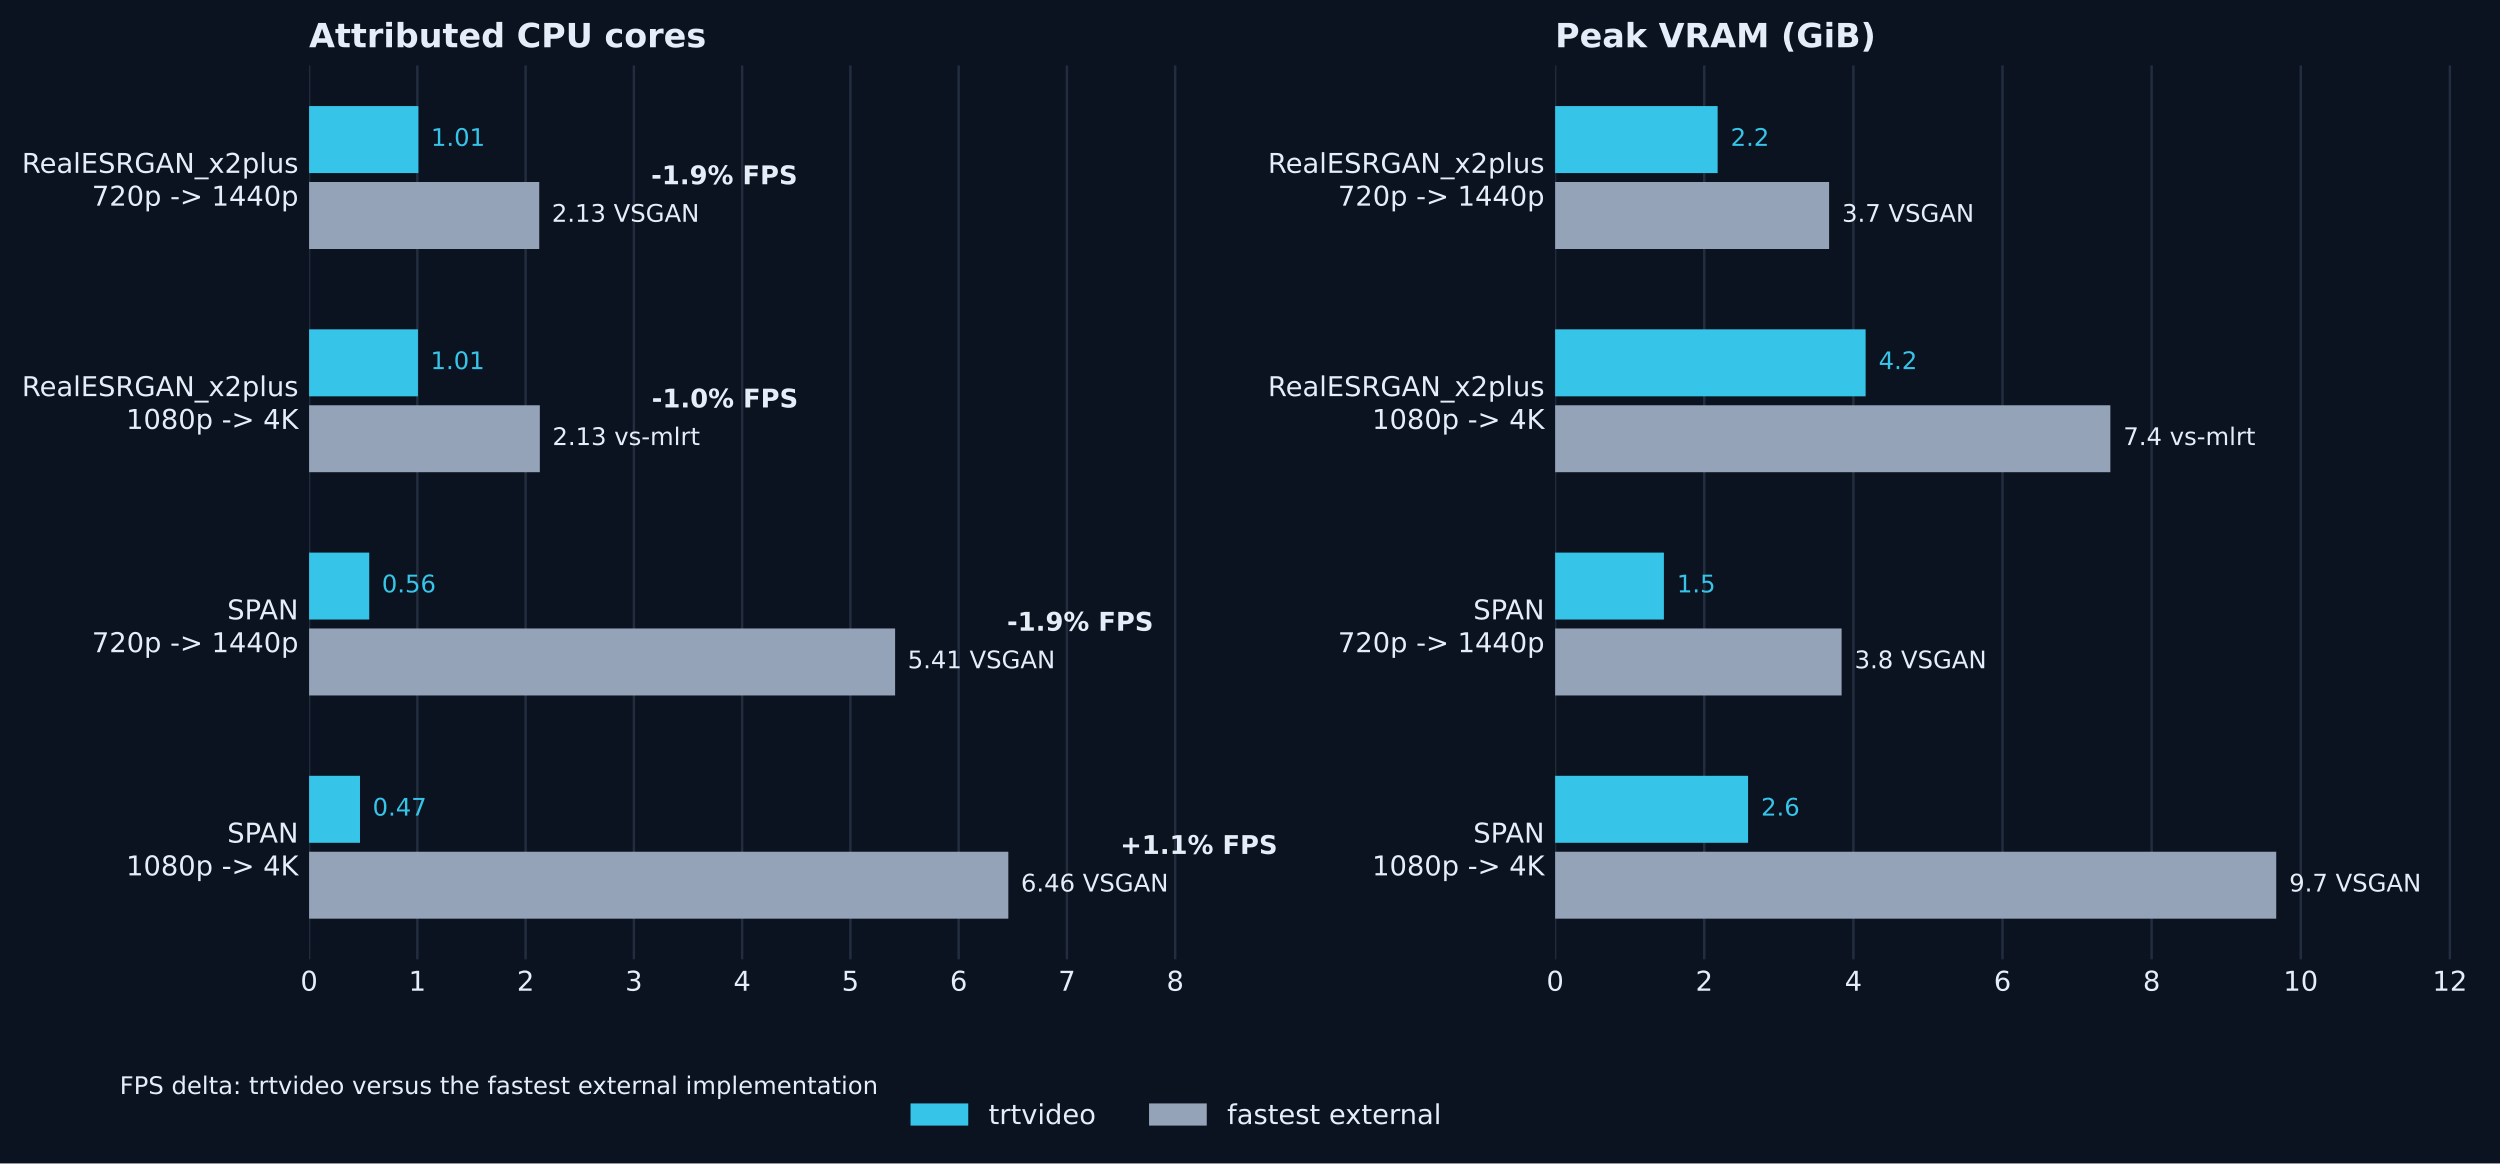
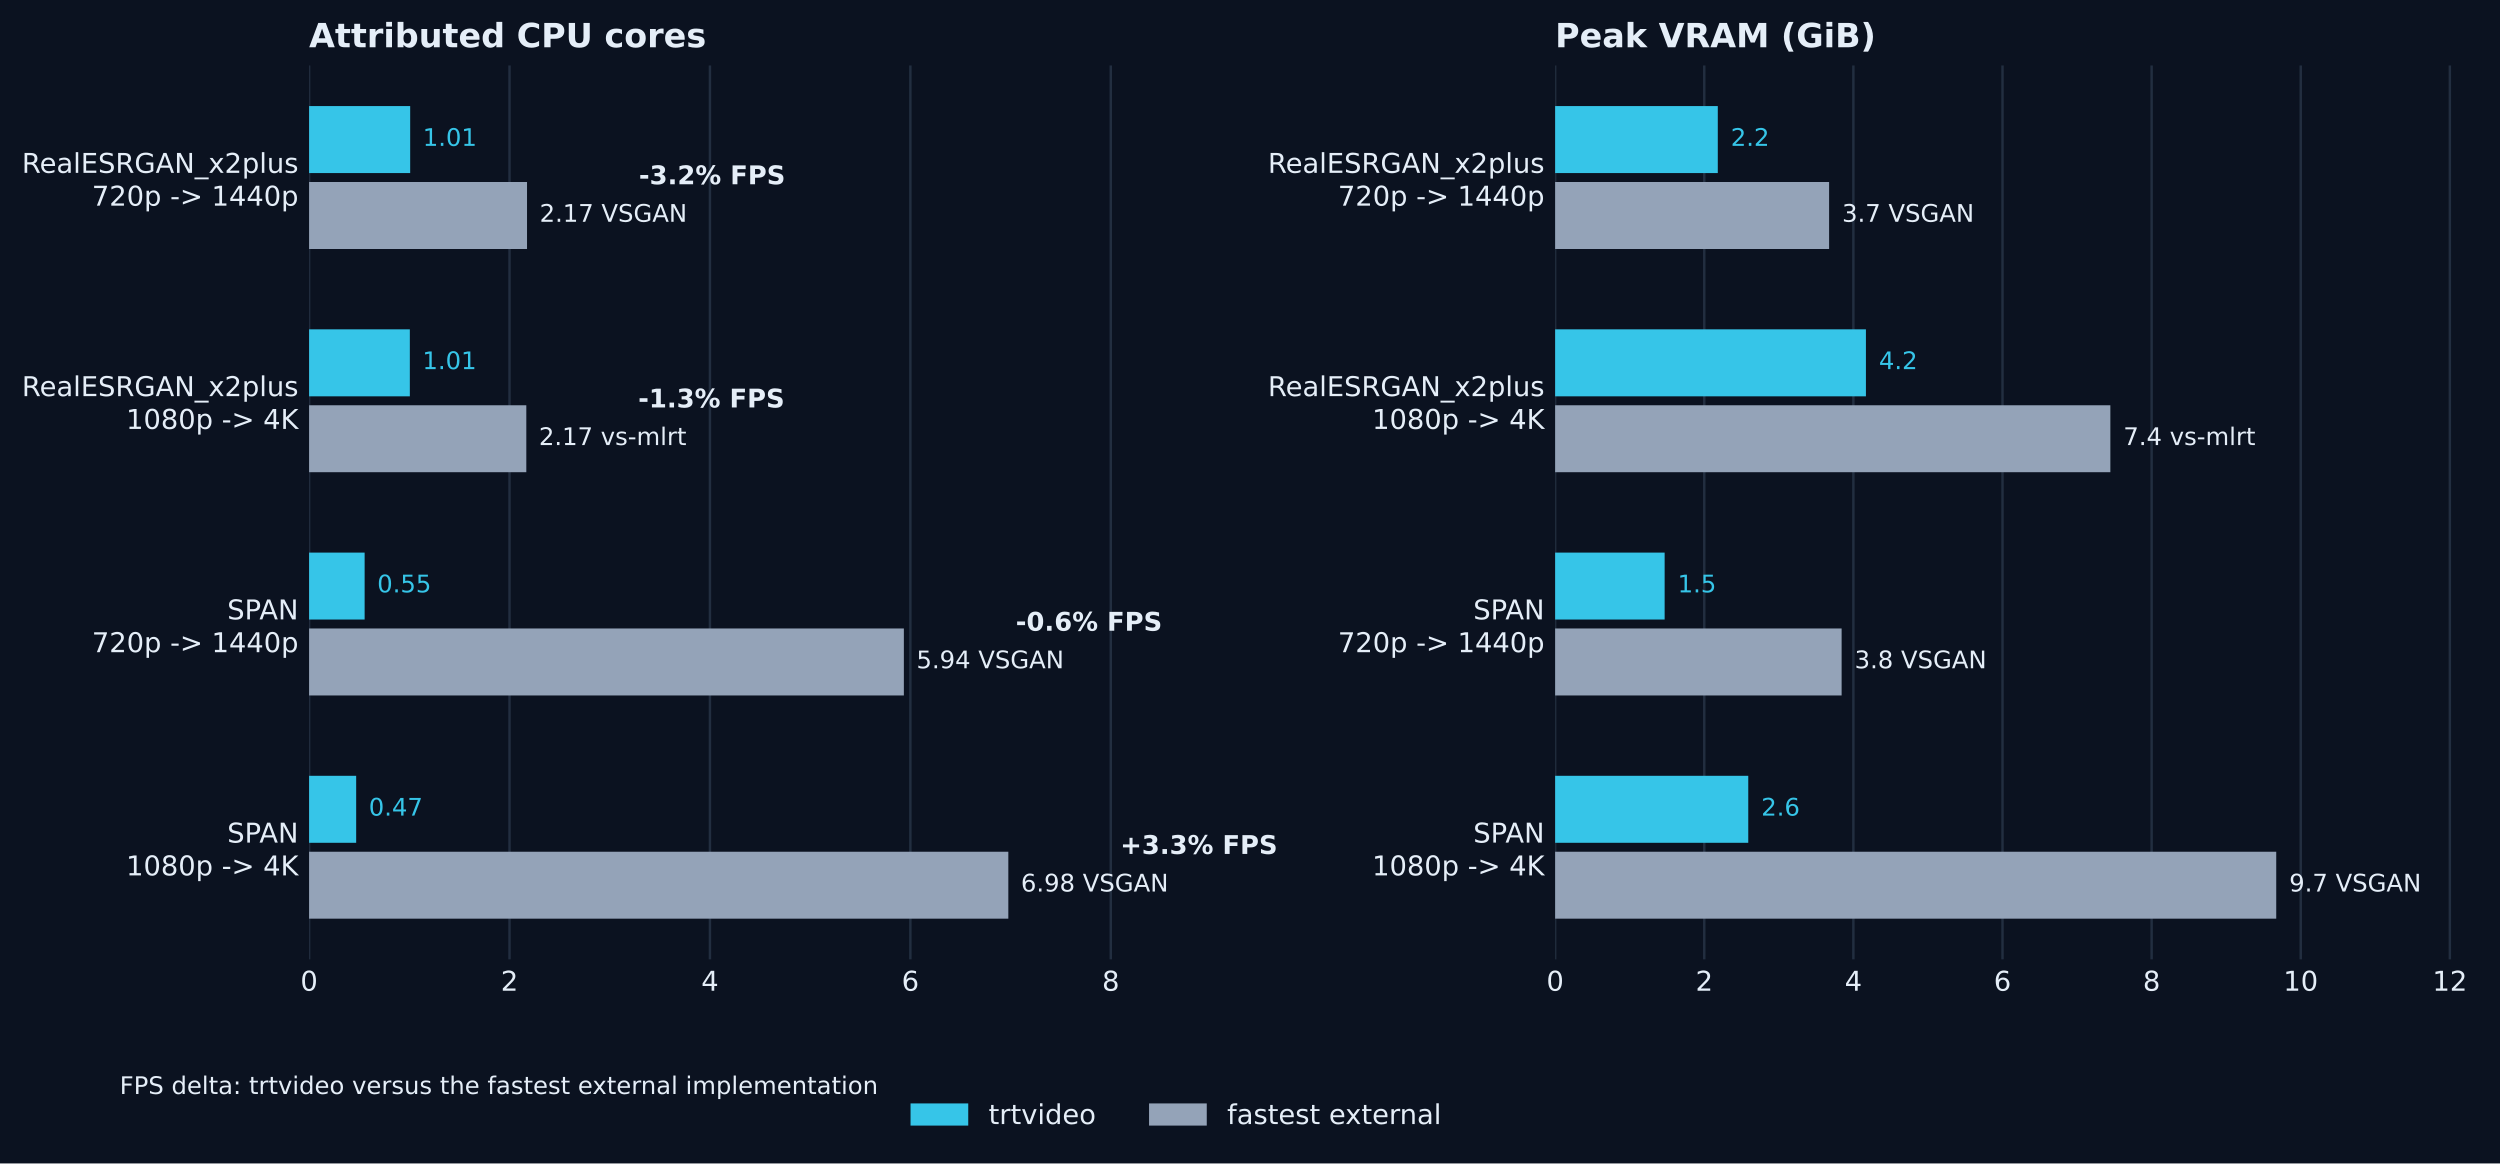
<svg xmlns="http://www.w3.org/2000/svg" width="823.22pt" height="383.106pt" viewBox="0 0 823.22 383.106" version="1.1">
  <defs>
    <style type="text/css">*{stroke-linejoin: round; stroke-linecap: butt}</style>
  </defs>
  <g id="figure_1">
    <g id="patch_1">
      <path d="M 0 383.106 L 823.22 383.106 L 823.22 0 L 0 0 z " style="fill: #0b1220" />
    </g>
    <g id="axes_1">
      <g id="patch_2">
        <path d="M 101.78 315.894 L 405.712 315.894 L 405.712 21.558 L 101.78 21.558 z " style="fill: #0b1220" />
      </g>
      <g id="matplotlib.axis_1">
        <g id="xtick_1">
          <g id="line2d_1">
            <path d="M 101.78 315.894 L 101.78 21.558 " clip-path="url(#pdbde17b072)" style="fill: none; stroke: #334155; stroke-opacity: 0.6; stroke-width: 0.8; stroke-linecap: square" />
          </g>
          <g id="line2d_2" />
          <g id="text_1">
            <text style="font-size: 9px; font-family: 'DejaVu Sans'; text-anchor: middle; fill: #e5eef8" x="101.78" y="326.232" transform="rotate(-0 101.78 326.2322)">0</text>
          </g>
        </g>
        <g id="xtick_2">
          <g id="line2d_3">
-             <path d="M 137.429 315.894 L 137.429 21.558 " clip-path="url(#pdbde17b072)" style="fill: none; stroke: #334155; stroke-opacity: 0.6; stroke-width: 0.8; stroke-linecap: square" />
+             <path d="M 167.778 315.894 L 167.778 21.558 " clip-path="url(#pdbde17b072)" style="fill: none; stroke: #334155; stroke-opacity: 0.6; stroke-width: 0.8; stroke-linecap: square" />
          </g>
          <g id="line2d_4" />
          <g id="text_2">
-             <text style="font-size: 9px; font-family: 'DejaVu Sans'; text-anchor: middle; fill: #e5eef8" x="137.429" y="326.232" transform="rotate(-0 137.429 326.2322)">1</text>
+             <text style="font-size: 9px; font-family: 'DejaVu Sans'; text-anchor: middle; fill: #e5eef8" x="167.778" y="326.232" transform="rotate(-0 167.7778 326.2322)">2</text>
          </g>
        </g>
        <g id="xtick_3">
          <g id="line2d_5">
-             <path d="M 173.078 315.894 L 173.078 21.558 " clip-path="url(#pdbde17b072)" style="fill: none; stroke: #334155; stroke-opacity: 0.6; stroke-width: 0.8; stroke-linecap: square" />
+             <path d="M 233.776 315.894 L 233.776 21.558 " clip-path="url(#pdbde17b072)" style="fill: none; stroke: #334155; stroke-opacity: 0.6; stroke-width: 0.8; stroke-linecap: square" />
          </g>
          <g id="line2d_6" />
          <g id="text_3">
-             <text style="font-size: 9px; font-family: 'DejaVu Sans'; text-anchor: middle; fill: #e5eef8" x="173.078" y="326.232" transform="rotate(-0 173.078 326.2322)">2</text>
+             <text style="font-size: 9px; font-family: 'DejaVu Sans'; text-anchor: middle; fill: #e5eef8" x="233.776" y="326.232" transform="rotate(-0 233.7757 326.2322)">4</text>
          </g>
        </g>
        <g id="xtick_4">
          <g id="line2d_7">
-             <path d="M 208.727 315.894 L 208.727 21.558 " clip-path="url(#pdbde17b072)" style="fill: none; stroke: #334155; stroke-opacity: 0.6; stroke-width: 0.8; stroke-linecap: square" />
+             <path d="M 299.773 315.894 L 299.773 21.558 " clip-path="url(#pdbde17b072)" style="fill: none; stroke: #334155; stroke-opacity: 0.6; stroke-width: 0.8; stroke-linecap: square" />
          </g>
          <g id="line2d_8" />
          <g id="text_4">
-             <text style="font-size: 9px; font-family: 'DejaVu Sans'; text-anchor: middle; fill: #e5eef8" x="208.727" y="326.232" transform="rotate(-0 208.727 326.2322)">3</text>
+             <text style="font-size: 9px; font-family: 'DejaVu Sans'; text-anchor: middle; fill: #e5eef8" x="299.773" y="326.232" transform="rotate(-0 299.7735 326.2322)">6</text>
          </g>
        </g>
        <g id="xtick_5">
          <g id="line2d_9">
-             <path d="M 244.376 315.894 L 244.376 21.558 " clip-path="url(#pdbde17b072)" style="fill: none; stroke: #334155; stroke-opacity: 0.6; stroke-width: 0.8; stroke-linecap: square" />
+             <path d="M 365.771 315.894 L 365.771 21.558 " clip-path="url(#pdbde17b072)" style="fill: none; stroke: #334155; stroke-opacity: 0.6; stroke-width: 0.8; stroke-linecap: square" />
          </g>
          <g id="line2d_10" />
          <g id="text_5">
-             <text style="font-size: 9px; font-family: 'DejaVu Sans'; text-anchor: middle; fill: #e5eef8" x="244.376" y="326.232" transform="rotate(-0 244.376 326.2322)">4</text>
-           </g>
-         </g>
-         <g id="xtick_6">
-           <g id="line2d_11">
-             <path d="M 280.025 315.894 L 280.025 21.558 " clip-path="url(#pdbde17b072)" style="fill: none; stroke: #334155; stroke-opacity: 0.6; stroke-width: 0.8; stroke-linecap: square" />
-           </g>
-           <g id="line2d_12" />
-           <g id="text_6">
-             <text style="font-size: 9px; font-family: 'DejaVu Sans'; text-anchor: middle; fill: #e5eef8" x="280.025" y="326.232" transform="rotate(-0 280.025 326.2322)">5</text>
-           </g>
-         </g>
-         <g id="xtick_7">
-           <g id="line2d_13">
-             <path d="M 315.674 315.894 L 315.674 21.558 " clip-path="url(#pdbde17b072)" style="fill: none; stroke: #334155; stroke-opacity: 0.6; stroke-width: 0.8; stroke-linecap: square" />
-           </g>
-           <g id="line2d_14" />
-           <g id="text_7">
-             <text style="font-size: 9px; font-family: 'DejaVu Sans'; text-anchor: middle; fill: #e5eef8" x="315.674" y="326.232" transform="rotate(-0 315.674 326.2322)">6</text>
-           </g>
-         </g>
-         <g id="xtick_8">
-           <g id="line2d_15">
-             <path d="M 351.323 315.894 L 351.323 21.558 " clip-path="url(#pdbde17b072)" style="fill: none; stroke: #334155; stroke-opacity: 0.6; stroke-width: 0.8; stroke-linecap: square" />
-           </g>
-           <g id="line2d_16" />
-           <g id="text_8">
-             <text style="font-size: 9px; font-family: 'DejaVu Sans'; text-anchor: middle; fill: #e5eef8" x="351.323" y="326.232" transform="rotate(-0 351.3231 326.2322)">7</text>
-           </g>
-         </g>
-         <g id="xtick_9">
-           <g id="line2d_17">
-             <path d="M 386.972 315.894 L 386.972 21.558 " clip-path="url(#pdbde17b072)" style="fill: none; stroke: #334155; stroke-opacity: 0.6; stroke-width: 0.8; stroke-linecap: square" />
-           </g>
-           <g id="line2d_18" />
-           <g id="text_9">
-             <text style="font-size: 9px; font-family: 'DejaVu Sans'; text-anchor: middle; fill: #e5eef8" x="386.972" y="326.232" transform="rotate(-0 386.9721 326.2322)">8</text>
+             <text style="font-size: 9px; font-family: 'DejaVu Sans'; text-anchor: middle; fill: #e5eef8" x="365.771" y="326.232" transform="rotate(-0 365.7713 326.2322)">8</text>
          </g>
        </g>
      </g>
      <g id="matplotlib.axis_2">
        <g id="ytick_1">
-           <g id="line2d_19" />
-           <g id="text_10">
+           <g id="line2d_11" />
+           <g id="text_6">
            <text style="font-size: 9px; font-family: 'DejaVu Sans'; fill: #e5eef8" transform="translate(7.2 56.9294)">RealESRGAN_x2plus</text>
            <text style="font-size: 9px; font-family: 'DejaVu Sans'; fill: #e5eef8" transform="translate(30.25969 67.73116)">720p -&gt; 1440p</text>
          </g>
        </g>
        <g id="ytick_2">
-           <g id="line2d_20" />
-           <g id="text_11">
+           <g id="line2d_12" />
+           <g id="text_7">
            <text style="font-size: 9px; font-family: 'DejaVu Sans'; fill: #e5eef8" transform="translate(7.2 130.4399)">RealESRGAN_x2plus</text>
            <text style="font-size: 9px; font-family: 'DejaVu Sans'; fill: #e5eef8" transform="translate(41.52375 141.2417)">1080p -&gt; 4K</text>
          </g>
        </g>
        <g id="ytick_3">
-           <g id="line2d_21" />
-           <g id="text_12">
+           <g id="line2d_13" />
+           <g id="text_8">
            <text style="font-size: 9px; font-family: 'DejaVu Sans'; fill: #e5eef8" transform="translate(74.82516 203.95)">SPAN</text>
            <text style="font-size: 9px; font-family: 'DejaVu Sans'; fill: #e5eef8" transform="translate(30.25969 214.7518)">720p -&gt; 1440p</text>
          </g>
        </g>
        <g id="ytick_4">
-           <g id="line2d_22" />
-           <g id="text_13">
+           <g id="line2d_14" />
+           <g id="text_9">
            <text style="font-size: 9px; font-family: 'DejaVu Sans'; fill: #e5eef8" transform="translate(74.82516 277.4605)">SPAN</text>
            <text style="font-size: 9px; font-family: 'DejaVu Sans'; fill: #e5eef8" transform="translate(41.52375 288.2623)">1080p -&gt; 4K</text>
          </g>
        </g>
      </g>
      <g id="patch_3">
-         <path d="M 101.78 56.99 L 137.763 56.99 L 137.763 34.937 L 101.78 34.937 z " clip-path="url(#pdbde17b072)" style="fill: #36c5e8" />
+         <path d="M 101.78 56.99 L 135.066 56.99 L 135.066 34.937 L 101.78 34.937 z " clip-path="url(#pdbde17b072)" style="fill: #36c5e8" />
      </g>
      <g id="patch_4">
-         <path d="M 101.78 130.501 L 137.62 130.501 L 137.62 108.448 L 101.78 108.448 z " clip-path="url(#pdbde17b072)" style="fill: #36c5e8" />
+         <path d="M 101.78 130.501 L 134.954 130.501 L 134.954 108.448 L 101.78 108.448 z " clip-path="url(#pdbde17b072)" style="fill: #36c5e8" />
      </g>
      <g id="patch_5">
-         <path d="M 101.78 204.011 L 121.586 204.011 L 121.586 181.958 L 101.78 181.958 z " clip-path="url(#pdbde17b072)" style="fill: #36c5e8" />
+         <path d="M 101.78 204.011 L 120.068 204.011 L 120.068 181.958 L 101.78 181.958 z " clip-path="url(#pdbde17b072)" style="fill: #36c5e8" />
      </g>
      <g id="patch_6">
-         <path d="M 101.78 277.522 L 118.54 277.522 L 118.54 255.469 L 101.78 255.469 z " clip-path="url(#pdbde17b072)" style="fill: #36c5e8" />
+         <path d="M 101.78 277.522 L 117.282 277.522 L 117.282 255.469 L 101.78 255.469 z " clip-path="url(#pdbde17b072)" style="fill: #36c5e8" />
      </g>
      <g id="patch_7">
-         <path d="M 101.78 81.984 L 177.565 81.984 L 177.565 59.931 L 101.78 59.931 z " clip-path="url(#pdbde17b072)" style="fill: #94a3b8" />
+         <path d="M 101.78 81.984 L 173.542 81.984 L 173.542 59.931 L 101.78 59.931 z " clip-path="url(#pdbde17b072)" style="fill: #94a3b8" />
      </g>
      <g id="patch_8">
-         <path d="M 101.78 155.494 L 177.761 155.494 L 177.761 133.441 L 101.78 133.441 z " clip-path="url(#pdbde17b072)" style="fill: #94a3b8" />
+         <path d="M 101.78 155.494 L 173.309 155.494 L 173.309 133.441 L 101.78 133.441 z " clip-path="url(#pdbde17b072)" style="fill: #94a3b8" />
      </g>
      <g id="patch_9">
-         <path d="M 101.78 229.005 L 294.748 229.005 L 294.748 206.952 L 101.78 206.952 z " clip-path="url(#pdbde17b072)" style="fill: #94a3b8" />
+         <path d="M 101.78 229.005 L 297.631 229.005 L 297.631 206.952 L 101.78 206.952 z " clip-path="url(#pdbde17b072)" style="fill: #94a3b8" />
      </g>
      <g id="patch_10">
        <path d="M 101.78 302.515 L 332.031 302.515 L 332.031 280.462 L 101.78 280.462 z " clip-path="url(#pdbde17b072)" style="fill: #94a3b8" />
      </g>
+       <g id="text_10">
+         <text style="font-size: 8px; font-family: 'DejaVu Sans'; text-anchor: start; fill: #36c5e8" x="139.211" y="48.042" transform="rotate(-0 139.2108 48.04189)">1.01</text>
+       </g>
+       <g id="text_11">
+         <text style="font-size: 8px; font-family: 'DejaVu Sans'; text-anchor: start; fill: #e5eef8" x="177.686" y="73.035" transform="rotate(-0 177.6865 73.03545)">2.17 VSGAN</text>
+       </g>
+       <g id="text_12">
+         <text style="font-weight: 700; font-size: 8.5px; font-family: 'DejaVu Sans'; text-anchor: start; fill: #e5eef8" x="210.382" y="60.669" transform="rotate(-0 210.3822 60.66855)">-3.2% FPS</text>
+       </g>
+       <g id="text_13">
+         <text style="font-size: 8px; font-family: 'DejaVu Sans'; text-anchor: start; fill: #36c5e8" x="139.098" y="121.552" transform="rotate(-0 139.0981 121.5524)">1.01</text>
+       </g>
      <g id="text_14">
-         <text style="font-size: 8px; font-family: 'DejaVu Sans'; text-anchor: start; fill: #36c5e8" x="141.908" y="48.042" transform="rotate(-0 141.908 48.04189)">1.01</text>
+         <text style="font-size: 8px; font-family: 'DejaVu Sans'; text-anchor: start; fill: #e5eef8" x="177.453" y="146.546" transform="rotate(-0 177.4534 146.5463)">2.17 vs-mlrt</text>
      </g>
      <g id="text_15">
-         <text style="font-size: 8px; font-family: 'DejaVu Sans'; text-anchor: start; fill: #e5eef8" x="181.71" y="73.035" transform="rotate(-0 181.7099 73.03545)">2.13 VSGAN</text>
+         <text style="font-weight: 700; font-size: 8.5px; font-family: 'DejaVu Sans'; text-anchor: start; fill: #e5eef8" x="210.149" y="134.179" transform="rotate(-0 210.1491 134.179)">-1.3% FPS</text>
      </g>
      <g id="text_16">
-         <text style="font-weight: 700; font-size: 8.5px; font-family: 'DejaVu Sans'; text-anchor: start; fill: #e5eef8" x="214.406" y="60.669" transform="rotate(-0 214.4056 60.66855)">-1.9% FPS</text>
+         <text style="font-size: 8px; font-family: 'DejaVu Sans'; text-anchor: start; fill: #36c5e8" x="124.213" y="195.063" transform="rotate(-0 124.2126 195.0629)">0.55</text>
      </g>
      <g id="text_17">
-         <text style="font-size: 8px; font-family: 'DejaVu Sans'; text-anchor: start; fill: #36c5e8" x="141.765" y="121.552" transform="rotate(-0 141.765 121.5524)">1.01</text>
+         <text style="font-size: 8px; font-family: 'DejaVu Sans'; text-anchor: start; fill: #e5eef8" x="301.776" y="220.056" transform="rotate(-0 301.7757 220.0564)">5.94 VSGAN</text>
      </g>
      <g id="text_18">
-         <text style="font-size: 8px; font-family: 'DejaVu Sans'; text-anchor: start; fill: #e5eef8" x="181.905" y="146.546" transform="rotate(-0 181.9052 146.5463)">2.13 vs-mlrt</text>
+         <text style="font-weight: 700; font-size: 8.5px; font-family: 'DejaVu Sans'; text-anchor: start; fill: #e5eef8" x="334.471" y="207.69" transform="rotate(-0 334.4714 207.6895)">-0.6% FPS</text>
      </g>
      <g id="text_19">
-         <text style="font-weight: 700; font-size: 8.5px; font-family: 'DejaVu Sans'; text-anchor: start; fill: #e5eef8" x="214.601" y="134.179" transform="rotate(-0 214.6009 134.179)">-1.0% FPS</text>
+         <text style="font-size: 8px; font-family: 'DejaVu Sans'; text-anchor: start; fill: #36c5e8" x="121.426" y="268.573" transform="rotate(-0 121.4262 268.5734)">0.47</text>
      </g>
      <g id="text_20">
-         <text style="font-size: 8px; font-family: 'DejaVu Sans'; text-anchor: start; fill: #36c5e8" x="125.731" y="195.063" transform="rotate(-0 125.7309 195.0629)">0.56</text>
+         <text style="font-size: 8px; font-family: 'DejaVu Sans'; text-anchor: start; fill: #e5eef8" x="336.176" y="293.567" transform="rotate(-0 336.176 293.5669)">6.98 VSGAN</text>
      </g>
      <g id="text_21">
-         <text style="font-size: 8px; font-family: 'DejaVu Sans'; text-anchor: start; fill: #e5eef8" x="298.893" y="220.056" transform="rotate(-0 298.8926 220.0564)">5.41 VSGAN</text>
+         <text style="font-weight: 700; font-size: 8.5px; font-family: 'DejaVu Sans'; text-anchor: start; fill: #e5eef8" x="368.872" y="281.2" transform="rotate(-0 368.8717 281.2)">+3.3% FPS</text>
      </g>
      <g id="text_22">
-         <text style="font-weight: 700; font-size: 8.5px; font-family: 'DejaVu Sans'; text-anchor: start; fill: #e5eef8" x="331.588" y="207.69" transform="rotate(-0 331.5884 207.6895)">-1.9% FPS</text>
-       </g>
-       <g id="text_23">
-         <text style="font-size: 8px; font-family: 'DejaVu Sans'; text-anchor: start; fill: #36c5e8" x="122.684" y="268.573" transform="rotate(-0 122.6841 268.5734)">0.47</text>
-       </g>
-       <g id="text_24">
-         <text style="font-size: 8px; font-family: 'DejaVu Sans'; text-anchor: start; fill: #e5eef8" x="336.176" y="293.567" transform="rotate(-0 336.176 293.5669)">6.46 VSGAN</text>
-       </g>
-       <g id="text_25">
-         <text style="font-weight: 700; font-size: 8.5px; font-family: 'DejaVu Sans'; text-anchor: start; fill: #e5eef8" x="368.872" y="281.2" transform="rotate(-0 368.8717 281.2)">+1.1% FPS</text>
-       </g>
-       <g id="text_26">
        <text style="font-weight: 700; font-size: 11px; font-family: 'DejaVu Sans'; text-anchor: start; fill: #e5eef8" x="101.78" y="15.558" transform="rotate(-0 101.78 15.55828)">Attributed CPU cores</text>
      </g>
    </g>
    <g id="axes_2">
      <g id="patch_11">
        <path d="M 512.088 315.894 L 816.02 315.894 L 816.02 21.558 L 512.088 21.558 z " style="fill: #0b1220" />
      </g>
      <g id="matplotlib.axis_3">
+         <g id="xtick_6">
+           <g id="line2d_15">
+             <path d="M 512.088 315.894 L 512.088 21.558 " clip-path="url(#pe8ae58c68a)" style="fill: none; stroke: #334155; stroke-opacity: 0.6; stroke-width: 0.8; stroke-linecap: square" />
+           </g>
+           <g id="line2d_16" />
+           <g id="text_23">
+             <text style="font-size: 9px; font-family: 'DejaVu Sans'; text-anchor: middle; fill: #e5eef8" x="512.088" y="326.232" transform="rotate(-0 512.0881 326.2322)">0</text>
+           </g>
+         </g>
+         <g id="xtick_7">
+           <g id="line2d_17">
+             <path d="M 561.192 315.894 L 561.192 21.558 " clip-path="url(#pe8ae58c68a)" style="fill: none; stroke: #334155; stroke-opacity: 0.6; stroke-width: 0.8; stroke-linecap: square" />
+           </g>
+           <g id="line2d_18" />
+           <g id="text_24">
+             <text style="font-size: 9px; font-family: 'DejaVu Sans'; text-anchor: middle; fill: #e5eef8" x="561.192" y="326.232" transform="rotate(-0 561.192 326.2322)">2</text>
+           </g>
+         </g>
+         <g id="xtick_8">
+           <g id="line2d_19">
+             <path d="M 610.296 315.894 L 610.296 21.558 " clip-path="url(#pe8ae58c68a)" style="fill: none; stroke: #334155; stroke-opacity: 0.6; stroke-width: 0.8; stroke-linecap: square" />
+           </g>
+           <g id="line2d_20" />
+           <g id="text_25">
+             <text style="font-size: 9px; font-family: 'DejaVu Sans'; text-anchor: middle; fill: #e5eef8" x="610.296" y="326.232" transform="rotate(-0 610.2958 326.2322)">4</text>
+           </g>
+         </g>
+         <g id="xtick_9">
+           <g id="line2d_21">
+             <path d="M 659.4 315.894 L 659.4 21.558 " clip-path="url(#pe8ae58c68a)" style="fill: none; stroke: #334155; stroke-opacity: 0.6; stroke-width: 0.8; stroke-linecap: square" />
+           </g>
+           <g id="line2d_22" />
+           <g id="text_26">
+             <text style="font-size: 9px; font-family: 'DejaVu Sans'; text-anchor: middle; fill: #e5eef8" x="659.4" y="326.232" transform="rotate(-0 659.3997 326.2322)">6</text>
+           </g>
+         </g>
        <g id="xtick_10">
          <g id="line2d_23">
-             <path d="M 512.088 315.894 L 512.088 21.558 " clip-path="url(#pe8ae58c68a)" style="fill: none; stroke: #334155; stroke-opacity: 0.6; stroke-width: 0.8; stroke-linecap: square" />
+             <path d="M 708.504 315.894 L 708.504 21.558 " clip-path="url(#pe8ae58c68a)" style="fill: none; stroke: #334155; stroke-opacity: 0.6; stroke-width: 0.8; stroke-linecap: square" />
          </g>
          <g id="line2d_24" />
          <g id="text_27">
-             <text style="font-size: 9px; font-family: 'DejaVu Sans'; text-anchor: middle; fill: #e5eef8" x="512.088" y="326.232" transform="rotate(-0 512.0881 326.2322)">0</text>
+             <text style="font-size: 9px; font-family: 'DejaVu Sans'; text-anchor: middle; fill: #e5eef8" x="708.504" y="326.232" transform="rotate(-0 708.5036 326.2322)">8</text>
          </g>
        </g>
        <g id="xtick_11">
          <g id="line2d_25">
-             <path d="M 561.193 315.894 L 561.193 21.558 " clip-path="url(#pe8ae58c68a)" style="fill: none; stroke: #334155; stroke-opacity: 0.6; stroke-width: 0.8; stroke-linecap: square" />
+             <path d="M 757.607 315.894 L 757.607 21.558 " clip-path="url(#pe8ae58c68a)" style="fill: none; stroke: #334155; stroke-opacity: 0.6; stroke-width: 0.8; stroke-linecap: square" />
          </g>
          <g id="line2d_26" />
          <g id="text_28">
-             <text style="font-size: 9px; font-family: 'DejaVu Sans'; text-anchor: middle; fill: #e5eef8" x="561.193" y="326.232" transform="rotate(-0 561.1929 326.2322)">2</text>
+             <text style="font-size: 9px; font-family: 'DejaVu Sans'; text-anchor: middle; fill: #e5eef8" x="757.607" y="326.232" transform="rotate(-0 757.6075 326.2322)">10</text>
          </g>
        </g>
        <g id="xtick_12">
          <g id="line2d_27">
-             <path d="M 610.298 315.894 L 610.298 21.558 " clip-path="url(#pe8ae58c68a)" style="fill: none; stroke: #334155; stroke-opacity: 0.6; stroke-width: 0.8; stroke-linecap: square" />
+             <path d="M 806.711 315.894 L 806.711 21.558 " clip-path="url(#pe8ae58c68a)" style="fill: none; stroke: #334155; stroke-opacity: 0.6; stroke-width: 0.8; stroke-linecap: square" />
          </g>
          <g id="line2d_28" />
          <g id="text_29">
-             <text style="font-size: 9px; font-family: 'DejaVu Sans'; text-anchor: middle; fill: #e5eef8" x="610.298" y="326.232" transform="rotate(-0 610.2977 326.2322)">4</text>
-           </g>
-         </g>
-         <g id="xtick_13">
-           <g id="line2d_29">
-             <path d="M 659.403 315.894 L 659.403 21.558 " clip-path="url(#pe8ae58c68a)" style="fill: none; stroke: #334155; stroke-opacity: 0.6; stroke-width: 0.8; stroke-linecap: square" />
-           </g>
-           <g id="line2d_30" />
-           <g id="text_30">
-             <text style="font-size: 9px; font-family: 'DejaVu Sans'; text-anchor: middle; fill: #e5eef8" x="659.403" y="326.232" transform="rotate(-0 659.4025 326.2322)">6</text>
-           </g>
-         </g>
-         <g id="xtick_14">
-           <g id="line2d_31">
-             <path d="M 708.507 315.894 L 708.507 21.558 " clip-path="url(#pe8ae58c68a)" style="fill: none; stroke: #334155; stroke-opacity: 0.6; stroke-width: 0.8; stroke-linecap: square" />
-           </g>
-           <g id="line2d_32" />
-           <g id="text_31">
-             <text style="font-size: 9px; font-family: 'DejaVu Sans'; text-anchor: middle; fill: #e5eef8" x="708.507" y="326.232" transform="rotate(-0 708.5073 326.2322)">8</text>
-           </g>
-         </g>
-         <g id="xtick_15">
-           <g id="line2d_33">
-             <path d="M 757.612 315.894 L 757.612 21.558 " clip-path="url(#pe8ae58c68a)" style="fill: none; stroke: #334155; stroke-opacity: 0.6; stroke-width: 0.8; stroke-linecap: square" />
-           </g>
-           <g id="line2d_34" />
-           <g id="text_32">
-             <text style="font-size: 9px; font-family: 'DejaVu Sans'; text-anchor: middle; fill: #e5eef8" x="757.612" y="326.232" transform="rotate(-0 757.6121 326.2322)">10</text>
-           </g>
-         </g>
-         <g id="xtick_16">
-           <g id="line2d_35">
-             <path d="M 806.717 315.894 L 806.717 21.558 " clip-path="url(#pe8ae58c68a)" style="fill: none; stroke: #334155; stroke-opacity: 0.6; stroke-width: 0.8; stroke-linecap: square" />
-           </g>
-           <g id="line2d_36" />
-           <g id="text_33">
-             <text style="font-size: 9px; font-family: 'DejaVu Sans'; text-anchor: middle; fill: #e5eef8" x="806.717" y="326.232" transform="rotate(-0 806.7169 326.2322)">12</text>
+             <text style="font-size: 9px; font-family: 'DejaVu Sans'; text-anchor: middle; fill: #e5eef8" x="806.711" y="326.232" transform="rotate(-0 806.7114 326.2322)">12</text>
          </g>
        </g>
      </g>
      <g id="matplotlib.axis_4">
        <g id="ytick_5">
-           <g id="line2d_37" />
-           <g id="text_34">
+           <g id="line2d_29" />
+           <g id="text_30">
            <text style="font-size: 9px; font-family: 'DejaVu Sans'; fill: #e5eef8" transform="translate(417.5081 56.9294)">RealESRGAN_x2plus</text>
            <text style="font-size: 9px; font-family: 'DejaVu Sans'; fill: #e5eef8" transform="translate(440.5678 67.73116)">720p -&gt; 1440p</text>
          </g>
        </g>
        <g id="ytick_6">
-           <g id="line2d_38" />
-           <g id="text_35">
+           <g id="line2d_30" />
+           <g id="text_31">
            <text style="font-size: 9px; font-family: 'DejaVu Sans'; fill: #e5eef8" transform="translate(417.5081 130.4399)">RealESRGAN_x2plus</text>
            <text style="font-size: 9px; font-family: 'DejaVu Sans'; fill: #e5eef8" transform="translate(451.8318 141.2417)">1080p -&gt; 4K</text>
          </g>
        </g>
        <g id="ytick_7">
-           <g id="line2d_39" />
-           <g id="text_36">
+           <g id="line2d_31" />
+           <g id="text_32">
            <text style="font-size: 9px; font-family: 'DejaVu Sans'; fill: #e5eef8" transform="translate(485.1332 203.95)">SPAN</text>
            <text style="font-size: 9px; font-family: 'DejaVu Sans'; fill: #e5eef8" transform="translate(440.5678 214.7518)">720p -&gt; 1440p</text>
          </g>
        </g>
        <g id="ytick_8">
-           <g id="line2d_40" />
-           <g id="text_37">
+           <g id="line2d_32" />
+           <g id="text_33">
            <text style="font-size: 9px; font-family: 'DejaVu Sans'; fill: #e5eef8" transform="translate(485.1332 277.4605)">SPAN</text>
            <text style="font-size: 9px; font-family: 'DejaVu Sans'; fill: #e5eef8" transform="translate(451.8318 288.2623)">1080p -&gt; 4K</text>
          </g>
        </g>
      </g>
      <g id="patch_12">
-         <path d="M 512.088 56.99 L 565.597 56.99 L 565.597 34.937 L 512.088 34.937 z " clip-path="url(#pe8ae58c68a)" style="fill: #36c5e8" />
+         <path d="M 512.088 56.99 L 565.649 56.99 L 565.649 34.937 L 512.088 34.937 z " clip-path="url(#pe8ae58c68a)" style="fill: #36c5e8" />
      </g>
      <g id="patch_13">
-         <path d="M 512.088 130.501 L 614.329 130.501 L 614.329 108.448 L 512.088 108.448 z " clip-path="url(#pe8ae58c68a)" style="fill: #36c5e8" />
+         <path d="M 512.088 130.501 L 614.427 130.501 L 614.427 108.448 L 512.088 108.448 z " clip-path="url(#pe8ae58c68a)" style="fill: #36c5e8" />
      </g>
      <g id="patch_14">
-         <path d="M 512.088 204.011 L 547.902 204.011 L 547.902 181.958 L 512.088 181.958 z " clip-path="url(#pe8ae58c68a)" style="fill: #36c5e8" />
+         <path d="M 512.088 204.011 L 548.146 204.011 L 548.146 181.958 L 512.088 181.958 z " clip-path="url(#pe8ae58c68a)" style="fill: #36c5e8" />
      </g>
      <g id="patch_15">
-         <path d="M 512.088 277.522 L 575.62 277.522 L 575.62 255.469 L 512.088 255.469 z " clip-path="url(#pe8ae58c68a)" style="fill: #36c5e8" />
+         <path d="M 512.088 277.522 L 575.681 277.522 L 575.681 255.469 L 512.088 255.469 z " clip-path="url(#pe8ae58c68a)" style="fill: #36c5e8" />
      </g>
      <g id="patch_16">
-         <path d="M 512.088 81.984 L 602.298 81.984 L 602.298 59.931 L 512.088 59.931 z " clip-path="url(#pe8ae58c68a)" style="fill: #94a3b8" />
+         <path d="M 512.088 81.984 L 602.301 81.984 L 602.301 59.931 L 512.088 59.931 z " clip-path="url(#pe8ae58c68a)" style="fill: #94a3b8" />
      </g>
      <g id="patch_17">
-         <path d="M 512.088 155.494 L 694.915 155.494 L 694.915 133.441 L 512.088 133.441 z " clip-path="url(#pe8ae58c68a)" style="fill: #94a3b8" />
+         <path d="M 512.088 155.494 L 694.916 155.494 L 694.916 133.441 L 512.088 133.441 z " clip-path="url(#pe8ae58c68a)" style="fill: #94a3b8" />
      </g>
      <g id="patch_18">
-         <path d="M 512.088 229.005 L 606.422 229.005 L 606.422 206.952 L 512.088 206.952 z " clip-path="url(#pe8ae58c68a)" style="fill: #94a3b8" />
+         <path d="M 512.088 229.005 L 606.425 229.005 L 606.425 206.952 L 512.088 206.952 z " clip-path="url(#pe8ae58c68a)" style="fill: #94a3b8" />
      </g>
      <g id="patch_19">
        <path d="M 512.088 302.515 L 749.535 302.515 L 749.535 280.462 L 512.088 280.462 z " clip-path="url(#pe8ae58c68a)" style="fill: #94a3b8" />
      </g>
+       <g id="text_34">
+         <text style="font-size: 8px; font-family: 'DejaVu Sans'; text-anchor: start; fill: #36c5e8" x="569.923" y="48.042" transform="rotate(-0 569.9226 48.04189)">2.2</text>
+       </g>
+       <g id="text_35">
+         <text style="font-size: 8px; font-family: 'DejaVu Sans'; text-anchor: start; fill: #e5eef8" x="606.575" y="73.035" transform="rotate(-0 606.5752 73.03545)">3.7 VSGAN</text>
+       </g>
+       <g id="text_36">
+         <text style="font-size: 8px; font-family: 'DejaVu Sans'; text-anchor: start; fill: #36c5e8" x="618.701" y="121.552" transform="rotate(-0 618.7013 121.5524)">4.2</text>
+       </g>
+       <g id="text_37">
+         <text style="font-size: 8px; font-family: 'DejaVu Sans'; text-anchor: start; fill: #e5eef8" x="699.19" y="146.546" transform="rotate(-0 699.1905 146.5463)">7.4 vs-mlrt</text>
+       </g>
      <g id="text_38">
-         <text style="font-size: 8px; font-family: 'DejaVu Sans'; text-anchor: start; fill: #36c5e8" x="569.871" y="48.042" transform="rotate(-0 569.8712 48.04189)">2.2</text>
+         <text style="font-size: 8px; font-family: 'DejaVu Sans'; text-anchor: start; fill: #36c5e8" x="552.42" y="195.063" transform="rotate(-0 552.4198 195.0629)">1.5</text>
      </g>
      <g id="text_39">
-         <text style="font-size: 8px; font-family: 'DejaVu Sans'; text-anchor: start; fill: #e5eef8" x="606.572" y="73.035" transform="rotate(-0 606.5724 73.03545)">3.7 VSGAN</text>
+         <text style="font-size: 8px; font-family: 'DejaVu Sans'; text-anchor: start; fill: #e5eef8" x="610.699" y="220.056" transform="rotate(-0 610.6992 220.0564)">3.8 VSGAN</text>
      </g>
      <g id="text_40">
-         <text style="font-size: 8px; font-family: 'DejaVu Sans'; text-anchor: start; fill: #36c5e8" x="618.603" y="121.552" transform="rotate(-0 618.6029 121.5524)">4.2</text>
+         <text style="font-size: 8px; font-family: 'DejaVu Sans'; text-anchor: start; fill: #36c5e8" x="579.955" y="268.573" transform="rotate(-0 579.9553 268.5734)">2.6</text>
      </g>
      <g id="text_41">
-         <text style="font-size: 8px; font-family: 'DejaVu Sans'; text-anchor: start; fill: #e5eef8" x="699.189" y="146.546" transform="rotate(-0 699.1894 146.5463)">7.4 vs-mlrt</text>
+         <text style="font-size: 8px; font-family: 'DejaVu Sans'; text-anchor: start; fill: #e5eef8" x="753.809" y="293.567" transform="rotate(-0 753.8089 293.5669)">9.7 VSGAN</text>
      </g>
      <g id="text_42">
-         <text style="font-size: 8px; font-family: 'DejaVu Sans'; text-anchor: start; fill: #36c5e8" x="552.176" y="195.063" transform="rotate(-0 552.1762 195.0629)">1.5</text>
-       </g>
-       <g id="text_43">
-         <text style="font-size: 8px; font-family: 'DejaVu Sans'; text-anchor: start; fill: #e5eef8" x="610.696" y="220.056" transform="rotate(-0 610.6965 220.0564)">3.8 VSGAN</text>
-       </g>
-       <g id="text_44">
-         <text style="font-size: 8px; font-family: 'DejaVu Sans'; text-anchor: start; fill: #36c5e8" x="579.894" y="268.573" transform="rotate(-0 579.8936 268.5734)">2.6</text>
-       </g>
-       <g id="text_45">
-         <text style="font-size: 8px; font-family: 'DejaVu Sans'; text-anchor: start; fill: #e5eef8" x="753.809" y="293.567" transform="rotate(-0 753.8089 293.5669)">9.7 VSGAN</text>
-       </g>
-       <g id="text_46">
        <text style="font-weight: 700; font-size: 11px; font-family: 'DejaVu Sans'; text-anchor: start; fill: #e5eef8" x="512.088" y="15.558" transform="rotate(-0 512.0881 15.55828)">Peak VRAM (GiB)</text>
      </g>
    </g>
-     <g id="text_47">
+     <g id="text_43">
      <text style="font-size: 8px; font-family: 'DejaVu Sans'; text-anchor: middle; fill: #e5eef8" x="164.276" y="360.246" transform="rotate(-0 164.276 360.2463)">FPS delta: trtvideo versus the fastest external implementation</text>
    </g>
    <g id="legend_1">
      <g id="patch_20">
        <path d="M 300.33 370.144 L 318.33 370.144 L 318.33 363.844 L 300.33 363.844 z " style="fill: #36c5e8; stroke: #36c5e8; stroke-linejoin: miter" />
      </g>
-       <g id="text_48">
+       <g id="text_44">
        <text style="font-size: 9px; font-family: 'DejaVu Sans'; text-anchor: start; fill: #e5eef8" x="325.53" y="370.144" transform="rotate(-0 325.53 370.1442)">trtvideo</text>
      </g>
      <g id="patch_21">
        <path d="M 378.872 370.144 L 396.872 370.144 L 396.872 363.844 L 378.872 363.844 z " style="fill: #94a3b8; stroke: #94a3b8; stroke-linejoin: miter" />
      </g>
-       <g id="text_49">
+       <g id="text_45">
        <text style="font-size: 9px; font-family: 'DejaVu Sans'; text-anchor: start; fill: #e5eef8" x="404.072" y="370.144" transform="rotate(-0 404.0719 370.1442)">fastest external</text>
      </g>
    </g>
  </g>
  <defs>
    <clipPath id="pdbde17b072">
      <rect x="101.78" y="21.558" width="303.932" height="294.336" />
    </clipPath>
    <clipPath id="pe8ae58c68a">
      <rect x="512.088" y="21.558" width="303.932" height="294.336" />
    </clipPath>
  </defs>
</svg>
